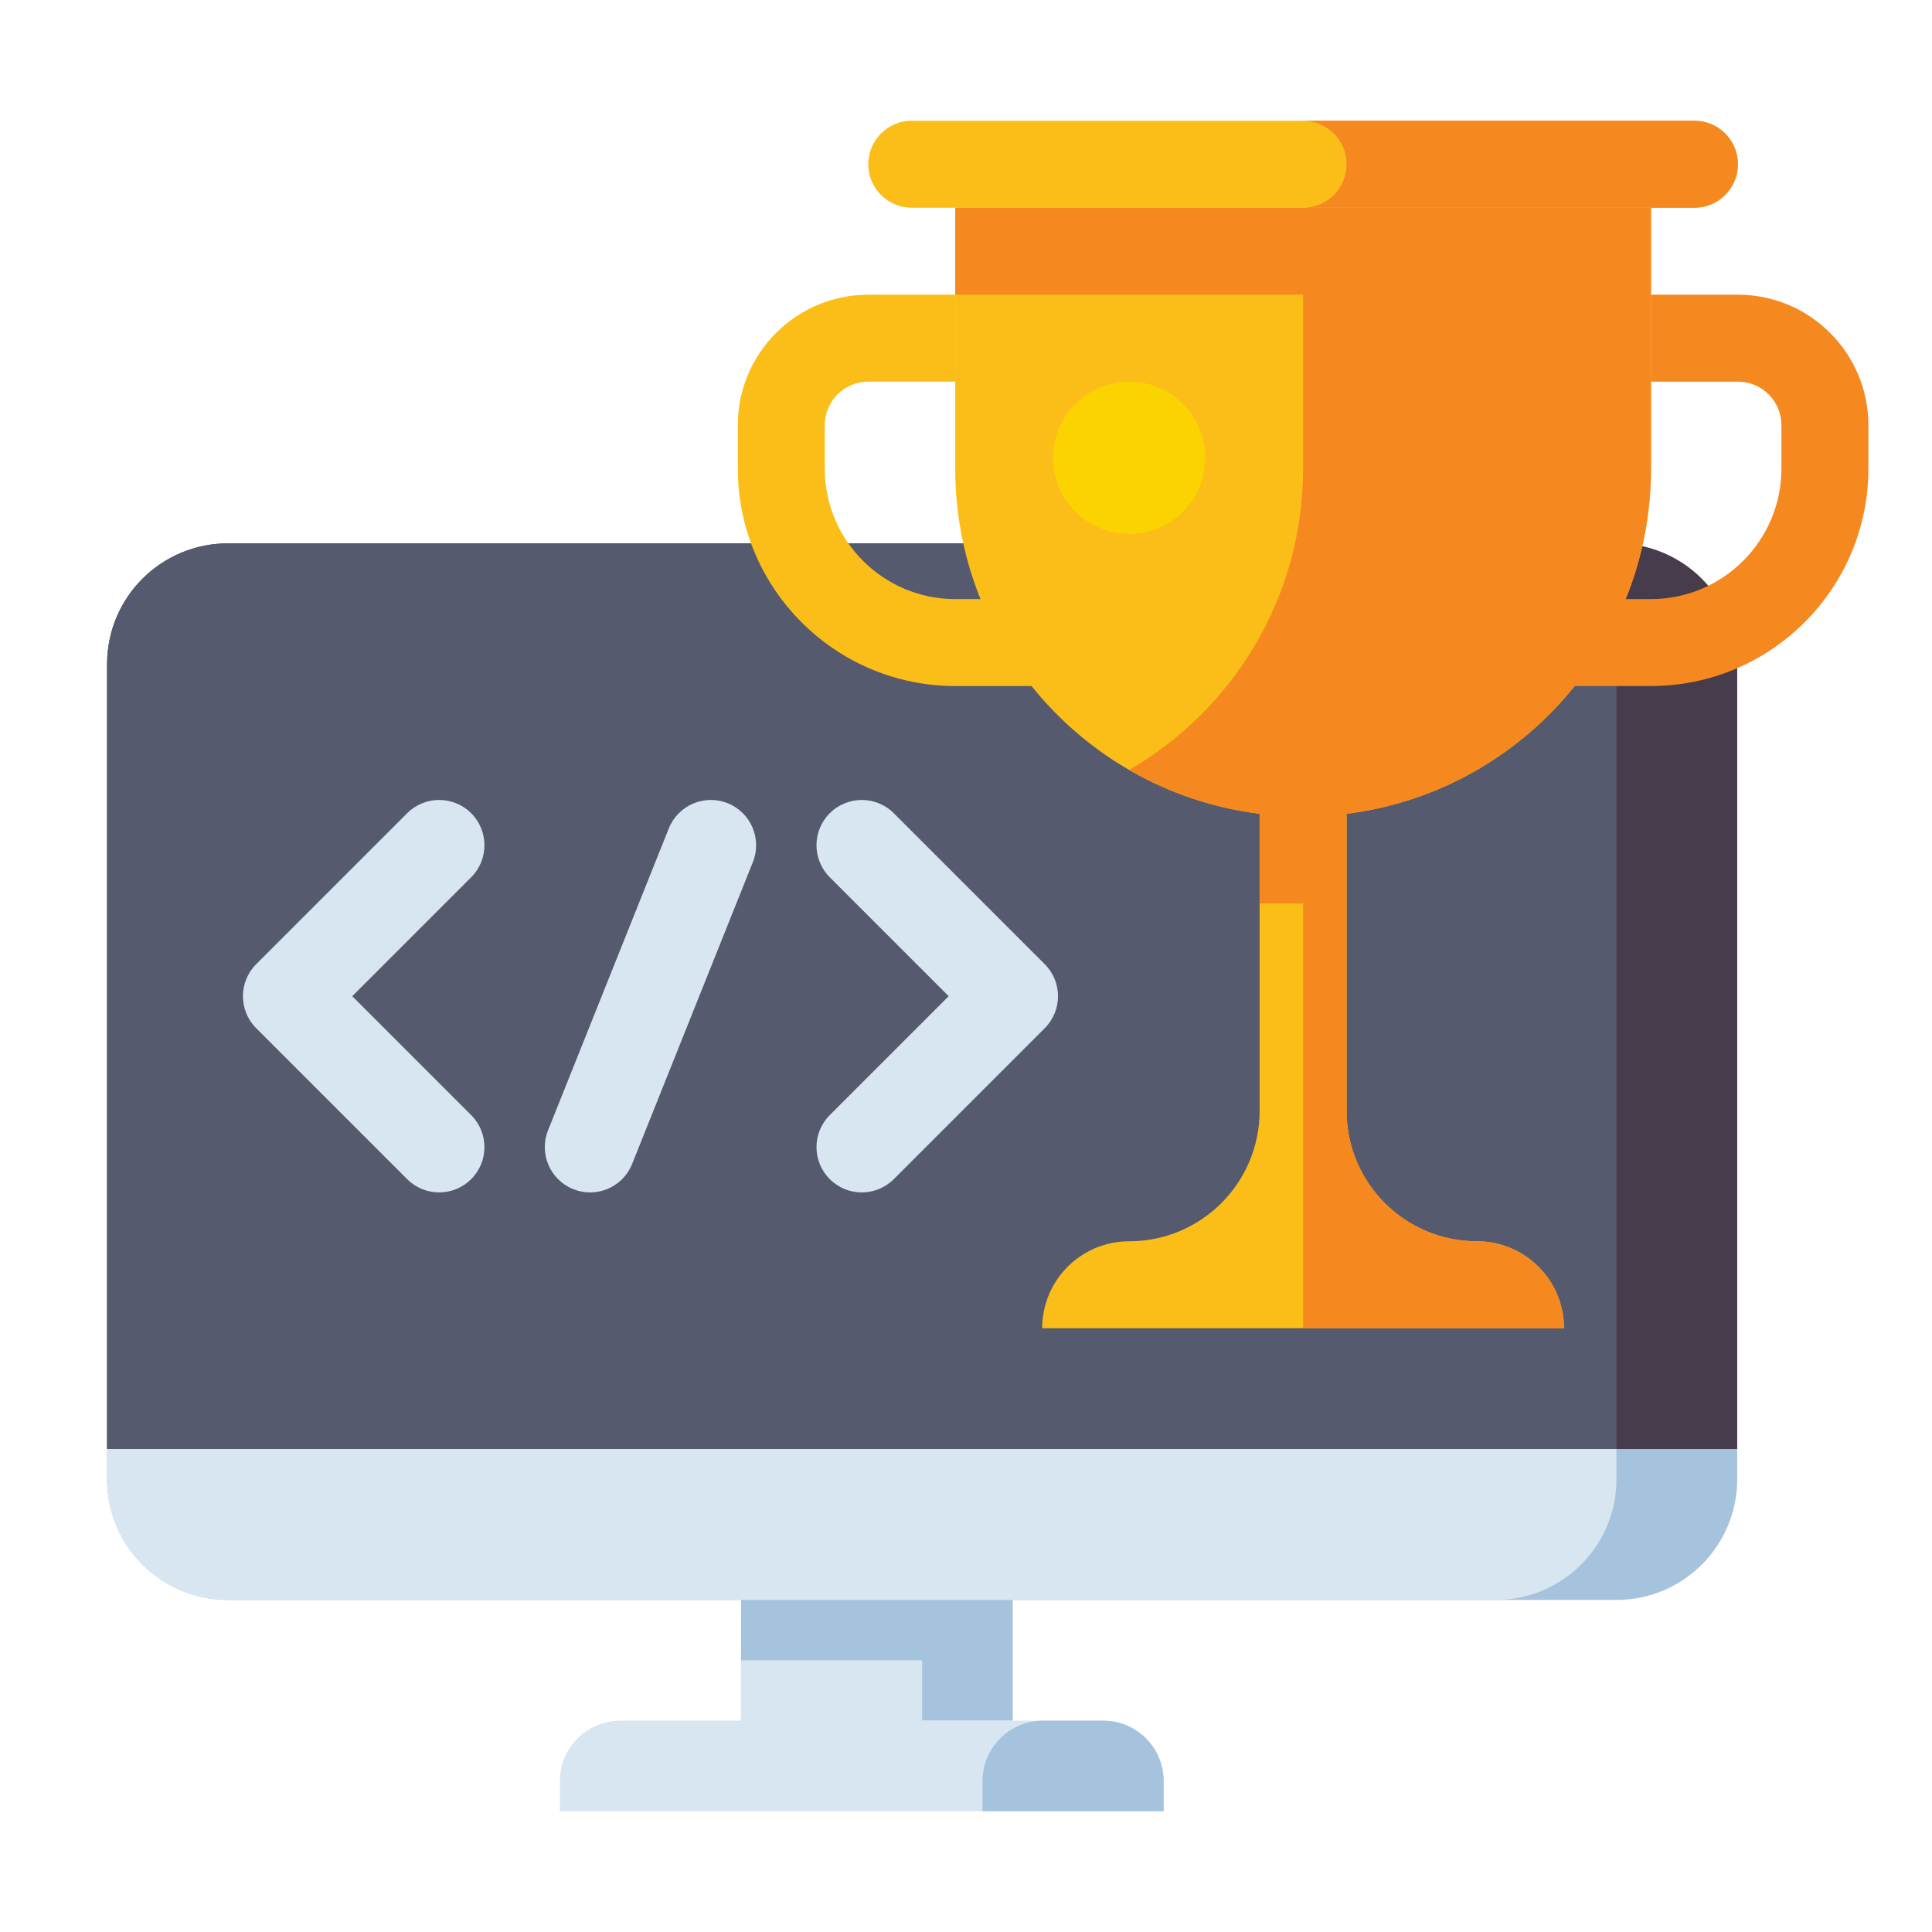
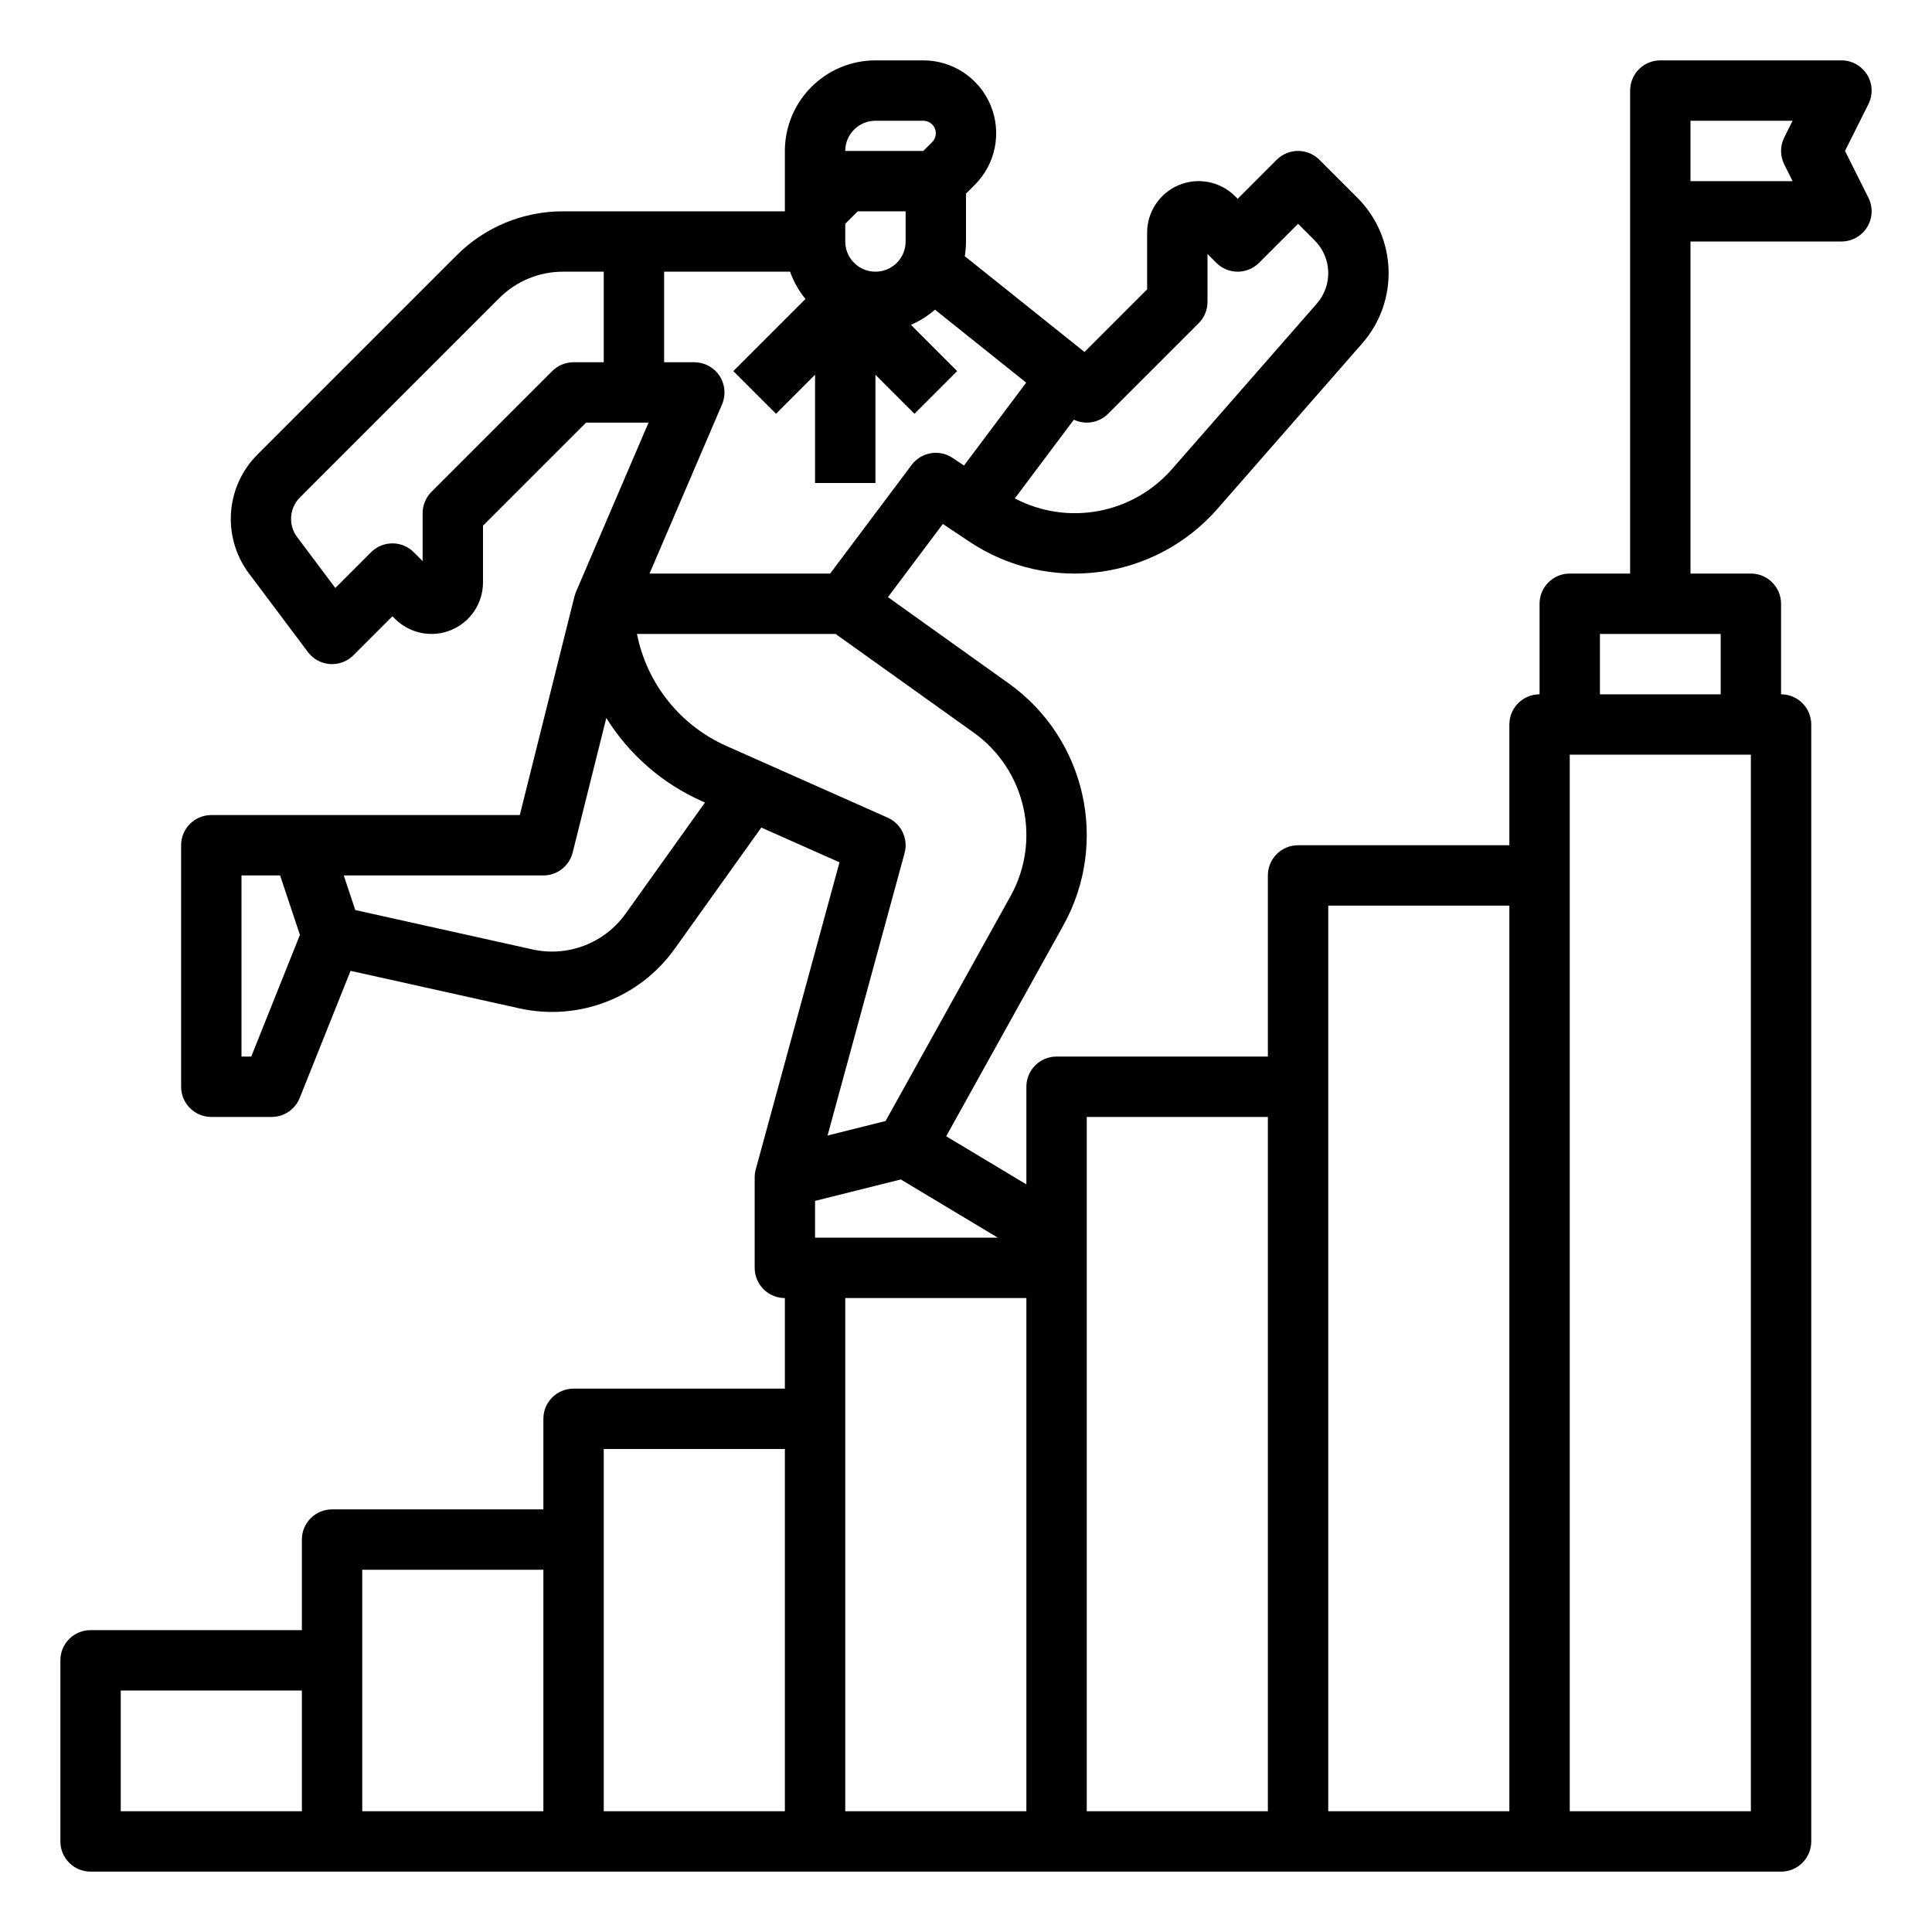
- <svg xmlns="http://www.w3.org/2000/svg" id="Layer_1" enable-background="new 0 0 512 512" height="512" viewBox="0 0 512 512" width="512">
-   <g>
-     <g>
-       <g>
-         <path d="m460.381 384h-432v-208c0-17.673 14.327-32 32-32h368c17.673 0 32 14.327 32 32z" fill="#463c4b" />
-       </g>
-       <g>
-         <path d="m428.381 384h-400v-208c0-17.673 14.327-32 32-32h336c17.673 0 32 14.327 32 32z" fill="#555a6e" />
-       </g>
-       <g>
-         <path d="m60.381 424h368c17.673 0 32-14.327 32-32v-8h-432v8c0 17.673 14.327 32 32 32z" fill="#a5c3dc" />
-       </g>
-       <g>
-         <path d="m396.381 424h-336c-17.673 0-32-14.327-32-32v-8h400v8c0 17.673-14.327 32-32 32z" fill="#d7e6f0" />
-       </g>
-       <g>
-         <path d="m196.381 424h72v32h-72z" fill="#a5c3dc" />
-       </g>
-       <g>
-         <path d="m196.381 440h48v16h-48z" fill="#d7e6f0" />
-       </g>
-       <g>
-         <path d="m308.381 480h-160v-8c0-8.837 7.163-16 16-16h128c8.837 0 16 7.163 16 16z" fill="#d7e6f0" />
-       </g>
-       <g>
-         <path d="m308.381 480h-48v-8c0-8.837 7.163-16 16-16h16c8.837 0 16 7.163 16 16z" fill="#a5c3dc" />
-       </g>
-     </g>
-     <g>
-       <path d="m116.381 316c-3.071 0-6.143-1.172-8.485-3.515l-40-40c-4.687-4.687-4.687-12.284 0-16.971l40-40c4.686-4.686 12.285-4.686 16.971 0 4.687 4.687 4.687 12.284 0 16.971l-31.515 31.515 31.515 31.515c4.687 4.687 4.687 12.284 0 16.971-2.344 2.342-5.415 3.514-8.486 3.514z" fill="#d7e6f0" />
-     </g>
-     <g>
-       <path d="m228.381 316c-3.071 0-6.143-1.172-8.485-3.515-4.687-4.687-4.687-12.284 0-16.971l31.514-31.514-31.515-31.515c-4.687-4.687-4.687-12.284 0-16.971 4.686-4.686 12.285-4.686 16.971 0l40 40c4.687 4.687 4.687 12.284 0 16.971l-40 40c-2.343 2.343-5.414 3.515-8.485 3.515z" fill="#d7e6f0" />
-     </g>
-     <g>
-       <path d="m156.377 316.003c-1.483 0-2.991-.276-4.453-.861-6.153-2.461-9.146-9.445-6.685-15.599l32-80c2.461-6.152 9.444-9.147 15.599-6.685 6.153 2.461 9.146 9.445 6.685 15.599l-32 80c-1.877 4.691-6.383 7.546-11.146 7.546z" fill="#d7e6f0" />
-     </g>
-     <g>
-       <g>
-         <path d="m287.714 181.81h-34.571c-31.771 0-57.618-25.848-57.618-57.619v-11.523c0-19.063 15.509-34.571 34.571-34.571h23.047v23.047h-23.047c-6.354 0-11.524 5.17-11.524 11.524v11.523c0 19.063 15.509 34.572 34.571 34.572h34.571z" fill="#fbbe18" />
-       </g>
-       <g>
-         <path d="m437.524 124.19v-69.142h-184.381v69.143c0 47.013 35.19 85.804 80.667 91.475v78.716c0 19.094-15.478 34.571-34.572 34.571-12.729 0-23.048 10.319-23.048 23.048h138.286c0-12.729-10.319-23.048-23.048-23.048-19.093 0-34.572-15.478-34.572-34.571v-78.716c45.477-5.672 80.668-44.463 80.668-91.476z" fill="#fbbe18" />
-       </g>
-       <g>
-         <path d="m449.048 55.048h-207.429c-6.364 0-11.524-5.159-11.524-11.524 0-6.364 5.159-11.524 11.524-11.524h207.429c6.364 0 11.524 5.159 11.524 11.524-.001 6.364-5.16 11.524-11.524 11.524z" fill="#fbbe18" />
-       </g>
-       <g>
-         <path d="m449.048 32h-103.715c6.365 0 11.524 5.159 11.524 11.524 0 6.364-5.159 11.524-11.524 11.524h103.714c6.365 0 11.524-5.16 11.524-11.524 0-6.365-5.159-11.524-11.523-11.524z" fill="#f68820" />
-       </g>
-       <g>
-         <path d="m437.524 124.19v-69.142h-92.19-92.19v23.047h92.19v46.095c0 34.104-18.566 63.909-46.095 79.856 10.418 6.034 22.101 10.022 34.572 11.6v23.782h11.524v112.572h69.143c0-12.729-10.319-23.048-23.048-23.048-19.093 0-34.572-15.478-34.572-34.571v-78.716c45.475-5.671 80.666-44.462 80.666-91.475z" fill="#f68820" />
-       </g>
-       <g>
-         <path d="m437.523 181.81h-34.571v-23.047h34.571c19.063 0 34.572-15.509 34.572-34.572v-11.523c0-6.354-5.17-11.524-11.524-11.524h-23.048v-23.048h23.048c19.063 0 34.571 15.509 34.571 34.571v11.523c.001 31.772-25.847 57.62-57.619 57.62z" fill="#f68820" />
-       </g>
-       <g>
-         <circle cx="299.238" cy="121.31" fill="#fbd301" r="20.167" />
-       </g>
-     </g>
-   </g>
+ <svg xmlns="http://www.w3.org/2000/svg" id="outline" viewBox="0 0 512 512" width="512" height="512">
+   <path d="M488.944,40l6.211-12.422A7.999,7.999,0,0,0,488,16H440a8,8,0,0,0-8,8V152H416a8,8,0,0,0-8,8v24a8,8,0,0,0-8,8v32H344a8,8,0,0,0-8,8v48H280a8,8,0,0,0-8,8v25.87l-21.249-12.749,31.038-55.868a49.358,49.358,0,0,0-14.458-64.133L235.312,158.25l14.547-19.395,7.047,4.698a50.297,50.297,0,0,0,65.753-8.729l38.35-43.828a28.255,28.255,0,0,0-1.284-38.585L349.657,42.343a8.001,8.001,0,0,0-11.314,0L328,52.686l-.688-.689A13.657,13.657,0,0,0,304,61.657V76.686L287.406,93.28,255.679,67.897A24.049,24.049,0,0,0,256,64V51.314l2.344-2.344A19.314,19.314,0,0,0,244.687,16H232a24.027,24.027,0,0,0-24,24V56H149.255a39.744,39.744,0,0,0-28.285,11.716L68.156,120.53a24.118,24.118,0,0,0-2.23,31.371L81.6,172.8a8,8,0,0,0,12.058.857L104,163.314l.688.689A13.657,13.657,0,0,0,128,154.343V139.313L155.313,112h16.555l-19.222,44.849a7.992,7.992,0,0,0-.398,1.213l-.009-.002L137.754,216H56a8,8,0,0,0-8,8v64a8,8,0,0,0,8,8H72a8,8,0,0,0,7.428-5.029l13.475-33.687,44.689,9.931a39.946,39.946,0,0,0,41.227-15.798L201.752,219.311l20.723,9.21-22.192,81.374A7.984,7.984,0,0,0,200,312v24a8,8,0,0,0,8,8v24H152a8,8,0,0,0-8,8v24H88a8,8,0,0,0-8,8v24H24a8,8,0,0,0-8,8v48a8,8,0,0,0,8,8H472a8,8,0,0,0,8-8V192a8,8,0,0,0-8-8V160a8,8,0,0,0-8-8H448V64h40a7.999,7.999,0,0,0,7.155-11.578ZM264.451,328H216v-9.754l22.726-5.681ZM241.6,123.2,220,152H172.133l19.221-44.849A8,8,0,0,0,184,96h-8V72h33.376a23.997,23.997,0,0,0,4.085,7.225L194.343,98.343l11.314,11.313L216,99.314V128h16V99.314l10.343,10.343,11.314-11.313-12.261-12.261a24.045,24.045,0,0,0,6.378-4.017l24.173,19.338L255.474,123.368l-3.036-2.024A7.998,7.998,0,0,0,241.6,123.2ZM224,59.313,227.313,56H240v8a8,8,0,0,1-16,0Zm69.657,50.343,24-24A8,8,0,0,0,320,80V67.313l2.343,2.343a8.001,8.001,0,0,0,11.314,0L344,59.313l4.41,4.411a12.254,12.254,0,0,1,.558,16.735L310.618,124.288a34.233,34.233,0,0,1-41.681,7.797l15.645-20.86A7.997,7.997,0,0,0,293.657,109.657ZM232,32h12.687a3.314,3.314,0,0,1,2.343,5.657L244.686,40H224A8.009,8.009,0,0,1,232,32ZM152,96a8.001,8.001,0,0,0-5.657,2.343l-32,32A8,8,0,0,0,112,136v12.687l-2.343-2.343a8.001,8.001,0,0,0-11.314,0l-9.478,9.478-10.139-13.519a8.038,8.038,0,0,1,.743-10.458L132.283,79.03A23.848,23.848,0,0,1,149.255,72H160V96ZM66.584,280H64V232H74.234l5.25,15.75Zm99.215-37.882a23.96,23.96,0,0,1-24.736,9.479L94.157,241.173,91.1,232H144a7.999,7.999,0,0,0,7.761-6.06l8.918-35.673a57.192,57.192,0,0,0,25.314,22.039l.834.371ZM235.249,216.689,192.491,197.686A41.273,41.273,0,0,1,168.802,168H221.436l36.595,26.139a33.359,33.359,0,0,1,9.771,43.344l-33.11,59.598-15.38,3.845L239.718,226.105A7.999,7.999,0,0,0,235.249,216.689ZM32,448H80v32H32Zm64-32h48v64H96Zm64-32h48v96H160Zm64-40h48V480H224Zm64-48h48V480H288Zm64-56h48V480H352ZM464,480H416V200h48Zm-8-296H424V168h32ZM472.845,43.578,475.056,48H448V32h27.056l-2.211,4.422A8.001,8.001,0,0,0,472.845,43.578Z" />
</svg>
